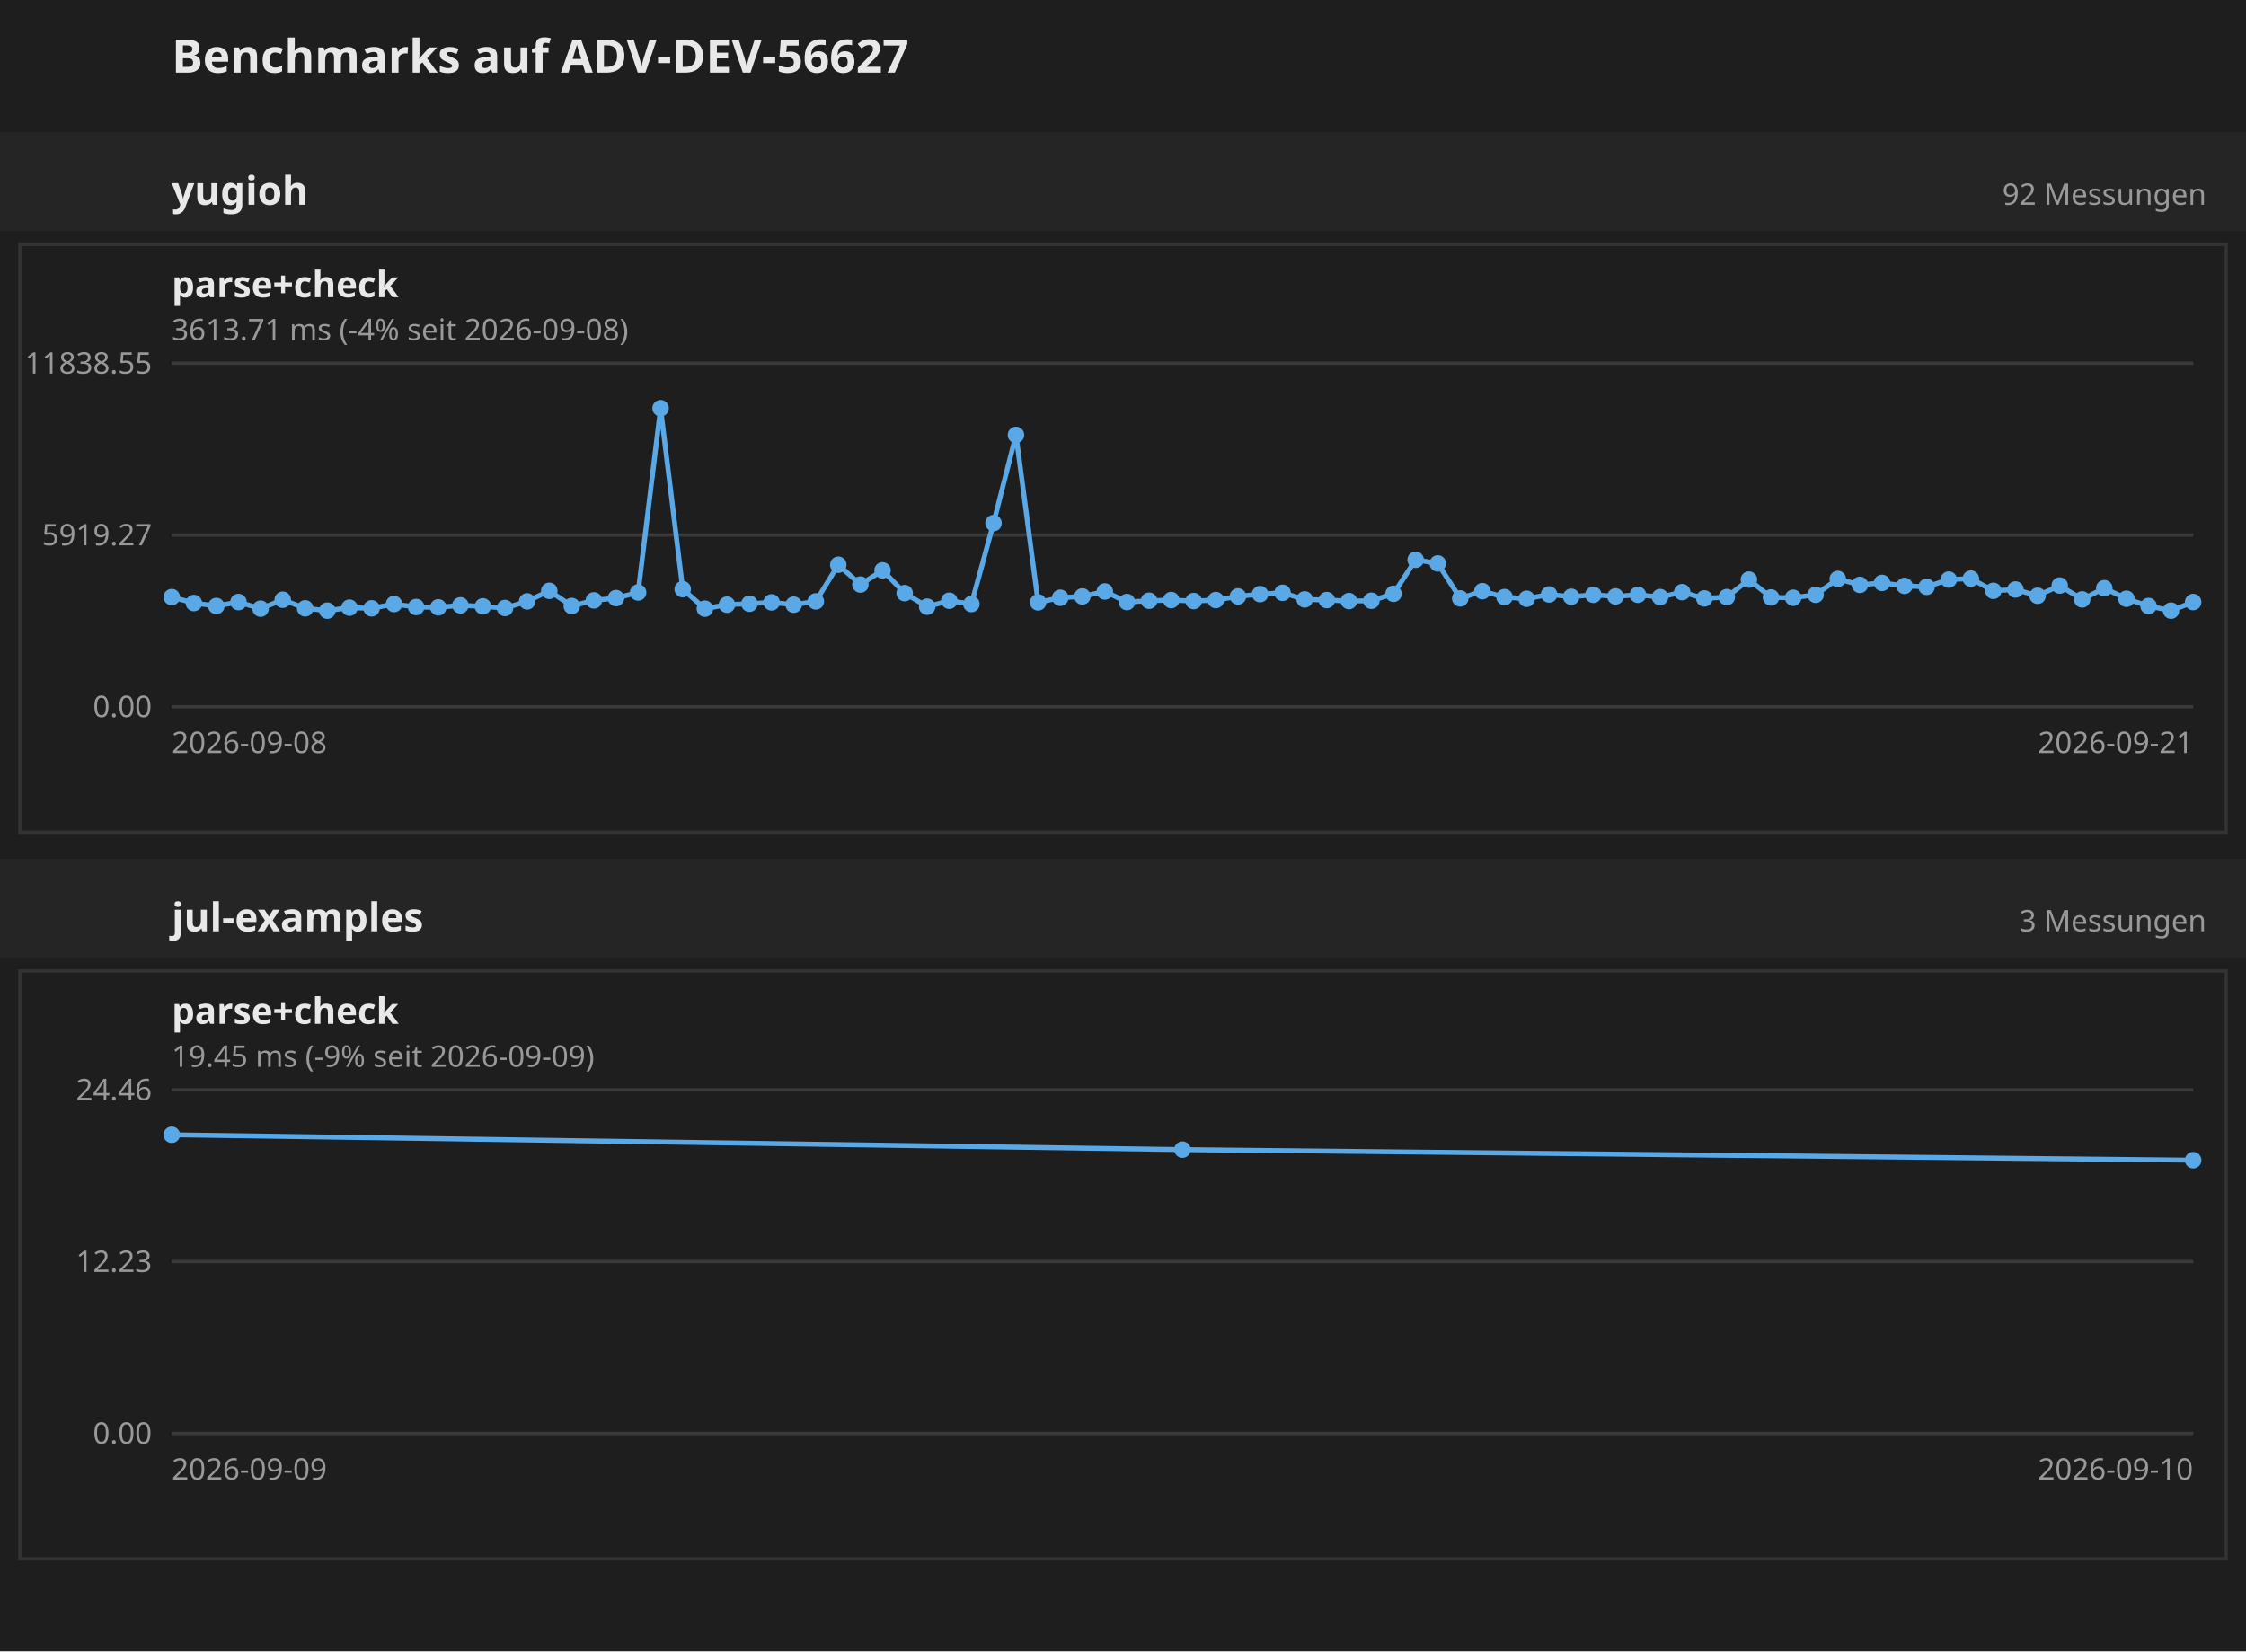
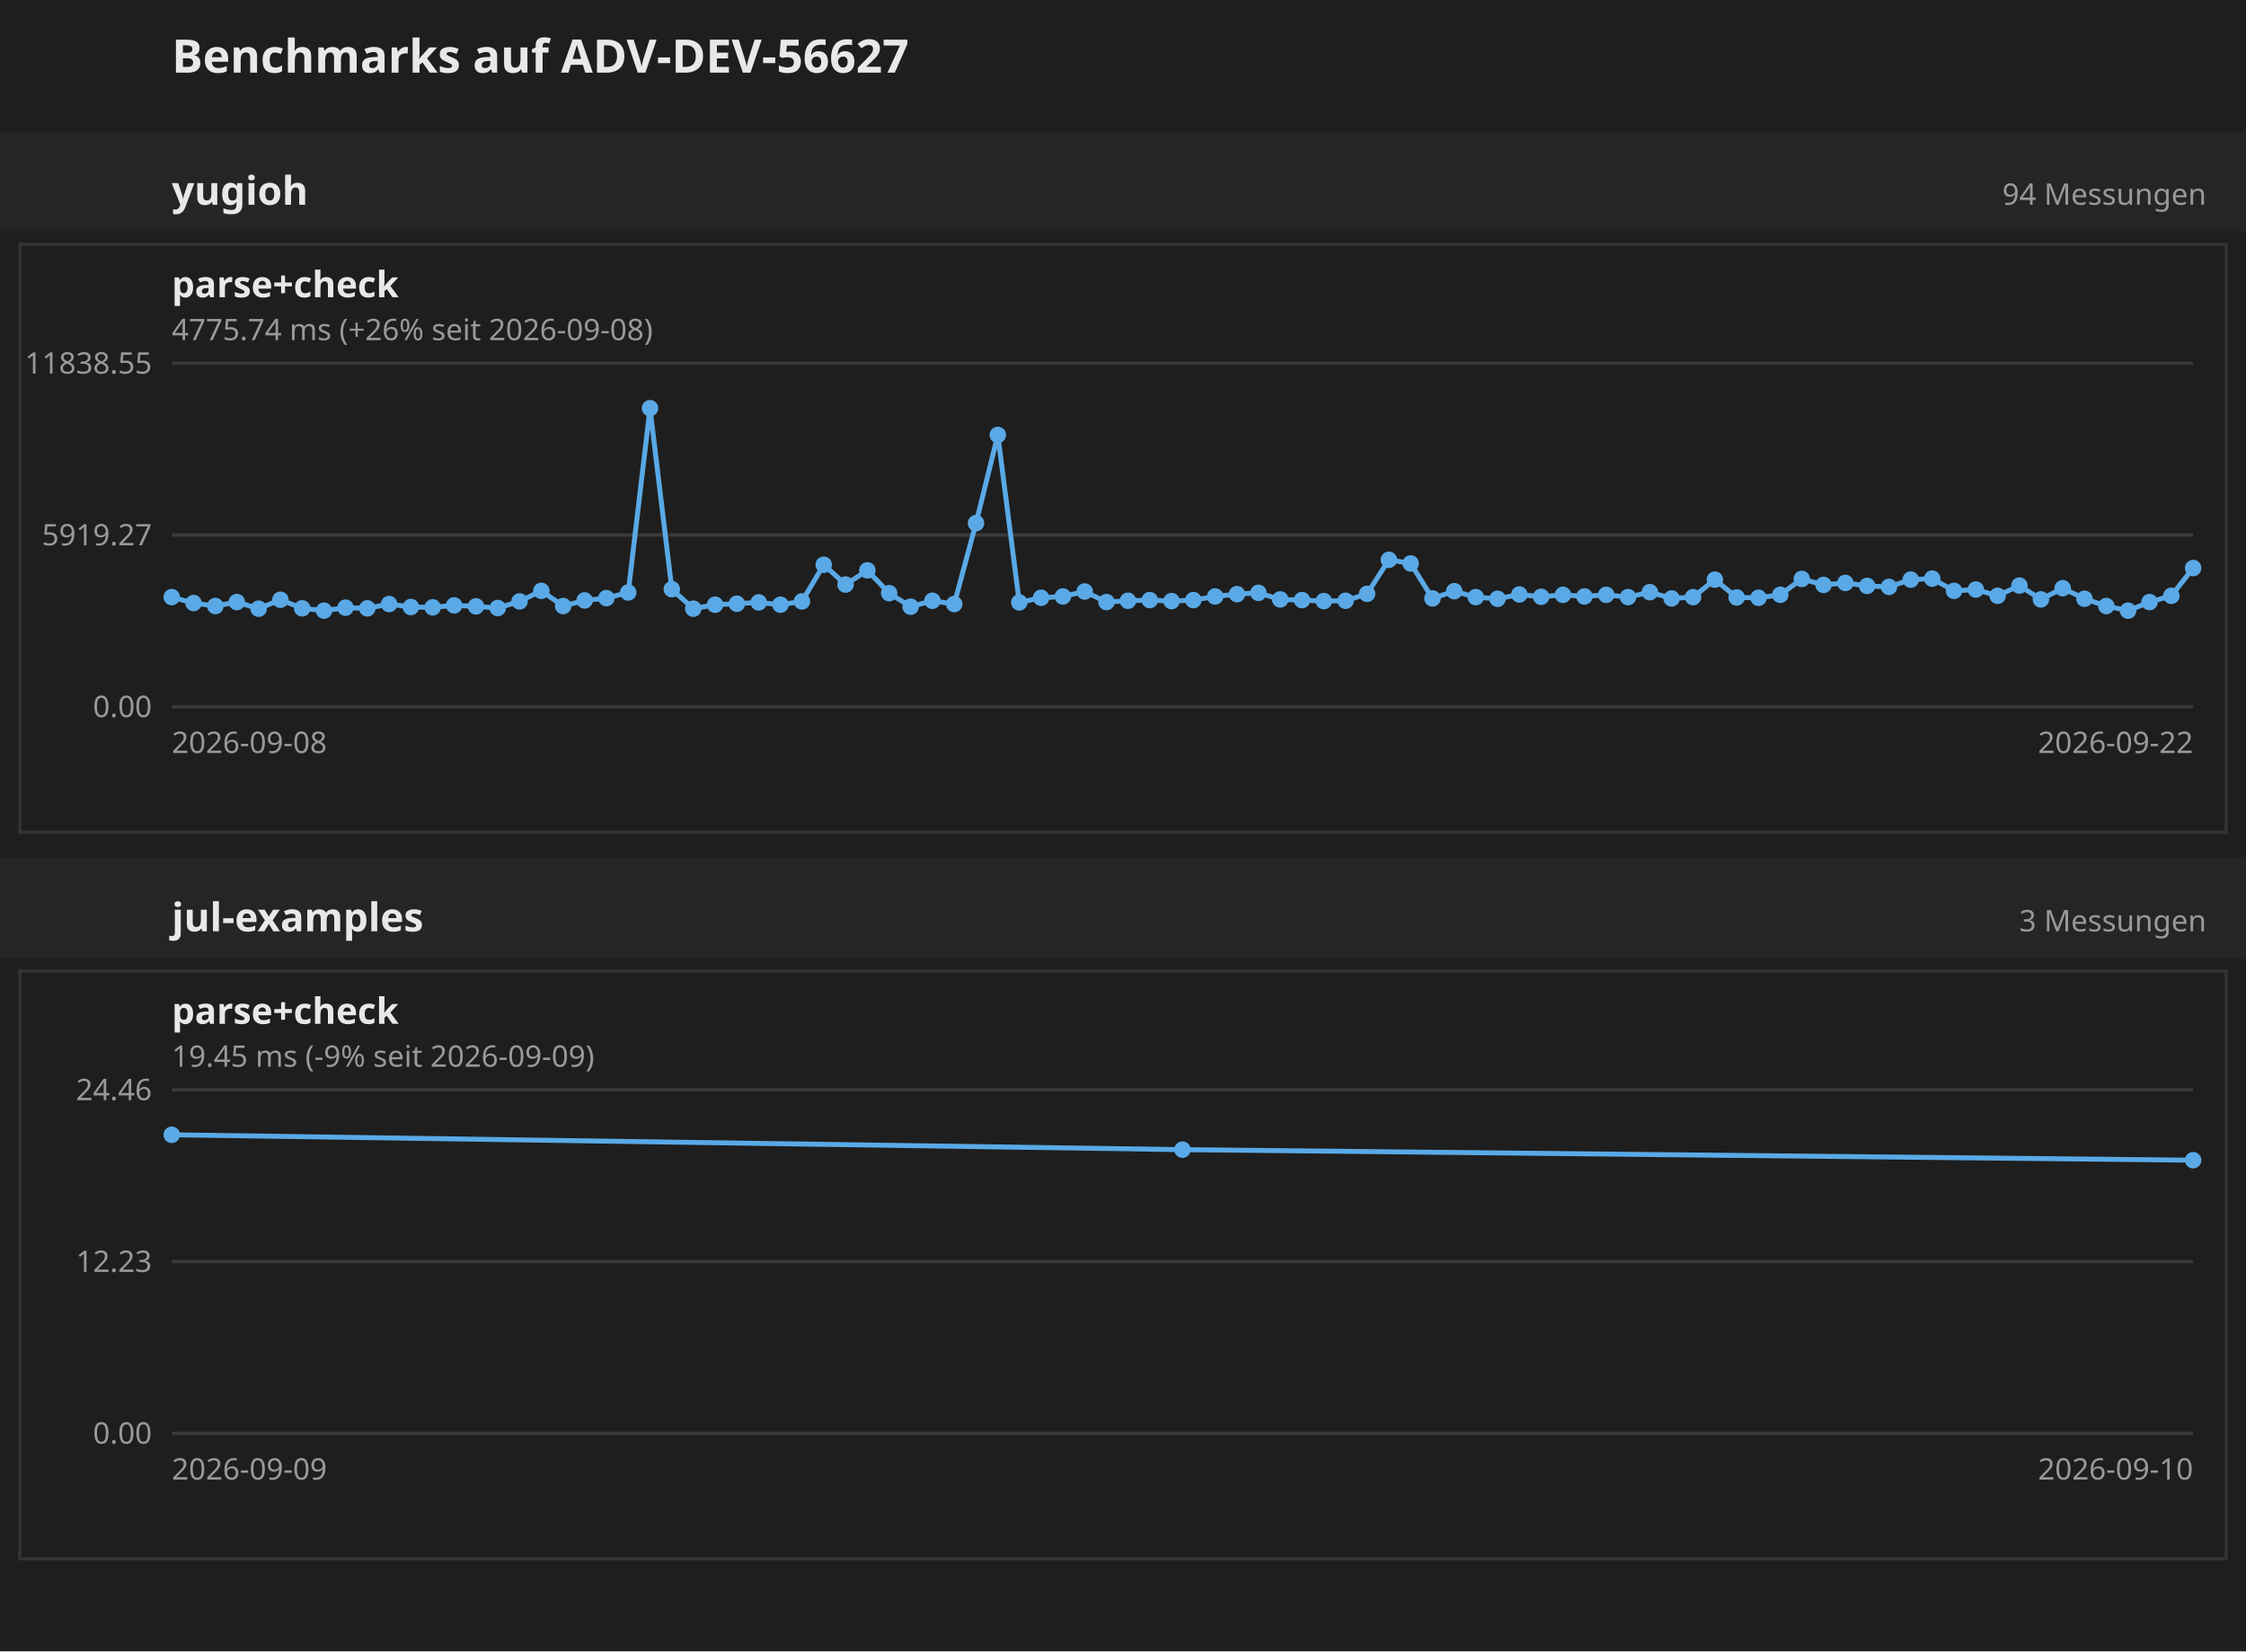
<svg xmlns="http://www.w3.org/2000/svg" width="680" height="500" font-family="sans-serif">
  <rect width="680" height="500" fill="#1e1e1e" />
  <text x="52" y="22" font-size="14" font-weight="bold" fill="#e8e8e8">Benchmarks auf ADV-DEV-56627</text>
  <g transform="translate(0 40)">
    <rect x="0" y="0" width="680" height="30" fill="#252525" />
    <text x="52" y="22" font-size="12" font-weight="bold" fill="#e8e8e8">yugioh</text>
-     <text x="668" y="22" text-anchor="end" font-size="9" fill="#999">92 Messungen</text>
+     <text x="668" y="22" text-anchor="end" font-size="9" fill="#999">94 Messungen</text>
    <g transform="translate(0 30)">
      <g transform="translate(0 0)">
        <rect x="6" y="4" width="668" height="178" fill="none" stroke="#333" />
        <text x="52" y="20" font-size="11" font-weight="bold" fill="#e8e8e8">parse+check</text>
-         <text x="52" y="33" font-size="9" fill="#999">3613.71 ms (-4% seit 2026-09-08)</text>
+         <text x="52" y="33" font-size="9" fill="#999">4775.74 ms (+26% seit 2026-09-08)</text>
        <line x1="52" y1="144.0" x2="664" y2="144.0" stroke="#3a3a3a" />
        <text x="46" y="144.0" text-anchor="end" dominant-baseline="middle" font-size="9" fill="#999">0.00</text>
        <line x1="52" y1="92.0" x2="664" y2="92.0" stroke="#3a3a3a" />
        <text x="46" y="92.0" text-anchor="end" dominant-baseline="middle" font-size="9" fill="#999">5919.27</text>
        <line x1="52" y1="40.0" x2="664" y2="40.0" stroke="#3a3a3a" />
        <text x="46" y="40.0" text-anchor="end" dominant-baseline="middle" font-size="9" fill="#999">11838.55</text>
        <text x="52" y="158" font-size="9" fill="#999">2026-09-08</text>
-         <text x="664" y="158" text-anchor="end" font-size="9" fill="#999">2026-09-21</text>
-         <polyline fill="none" stroke="#5aa9e6" stroke-width="1.5" points="52.0,110.8 58.7,112.6 65.5,113.5 72.2,112.3 78.9,114.3 85.6,111.6 92.4,114.2 99.1,114.9 105.8,114.0 112.5,114.2 119.3,112.9 126.0,113.8 132.7,113.9 139.4,113.3 146.2,113.6 152.9,114.1 159.6,112.1 166.3,108.9 173.1,113.5 179.8,111.8 186.5,111.1 193.2,109.4 200.0,53.6 206.7,108.4 213.4,114.3 220.1,113.1 226.9,112.8 233.6,112.4 240.3,113.1 247.0,112.1 253.8,101.0 260.5,107.0 267.2,102.7 273.9,109.6 280.7,113.7 287.4,111.9 294.1,112.9 300.8,88.4 307.6,61.7 314.3,112.4 321.0,111.0 327.7,110.6 334.5,109.1 341.2,112.3 347.9,111.9 354.6,111.7 361.4,112.0 368.1,111.7 374.8,110.6 381.5,109.9 388.3,109.5 395.0,111.5 401.7,111.7 408.4,112.0 415.2,111.9 421.9,109.8 428.6,99.5 435.3,100.6 442.1,111.2 448.8,109.0 455.5,110.8 462.2,111.3 469.0,110.0 475.7,110.7 482.4,110.1 489.1,110.6 495.9,110.1 502.6,110.8 509.3,109.3 516.0,111.2 522.8,110.8 529.5,105.5 536.2,110.9 542.9,111.0 549.7,110.1 556.4,105.3 563.1,107.1 569.8,106.5 576.6,107.4 583.3,107.7 590.0,105.5 596.7,105.2 603.5,108.9 610.2,108.5 616.9,110.4 623.6,107.3 630.4,111.5 637.1,108.1 643.8,111.3 650.5,113.5 657.3,114.9 664.0,112.3" />
+         <text x="664" y="158" text-anchor="end" font-size="9" fill="#999">2026-09-22</text>
+         <polyline fill="none" stroke="#5aa9e6" stroke-width="1.5" points="52.0,110.8 58.6,112.6 65.2,113.5 71.7,112.3 78.3,114.3 84.9,111.6 91.5,114.2 98.1,114.9 104.6,114.0 111.2,114.2 117.8,112.9 124.4,113.8 131.0,113.9 137.5,113.3 144.1,113.6 150.7,114.1 157.3,112.1 163.9,108.9 170.5,113.5 177.0,111.8 183.6,111.1 190.2,109.4 196.8,53.6 203.4,108.4 209.9,114.3 216.5,113.1 223.1,112.8 229.7,112.4 236.3,113.1 242.8,112.1 249.4,101.0 256.0,107.0 262.6,102.7 269.2,109.6 275.7,113.7 282.3,111.9 288.9,112.9 295.5,88.4 302.1,61.7 308.6,112.4 315.2,111.0 321.8,110.6 328.4,109.1 335.0,112.3 341.5,111.9 348.1,111.7 354.7,112.0 361.3,111.7 367.9,110.6 374.5,109.9 381.0,109.5 387.6,111.5 394.2,111.7 400.8,112.0 407.4,111.9 413.9,109.8 420.5,99.5 427.1,100.6 433.7,111.2 440.3,109.0 446.8,110.8 453.4,111.3 460.0,110.0 466.6,110.7 473.2,110.1 479.7,110.6 486.3,110.1 492.9,110.8 499.5,109.3 506.1,111.2 512.6,110.8 519.2,105.5 525.8,110.9 532.4,111.0 539.0,110.1 545.5,105.3 552.1,107.1 558.7,106.5 565.3,107.4 571.9,107.7 578.5,105.5 585.0,105.2 591.6,108.9 598.2,108.5 604.8,110.4 611.4,107.3 617.9,111.5 624.5,108.1 631.1,111.3 637.7,113.5 644.3,114.9 650.8,112.3 657.4,110.4 664.0,102.0" />
        <circle cx="52.0" cy="110.8" r="2.5" fill="#5aa9e6" />
-         <circle cx="58.7" cy="112.6" r="2.5" fill="#5aa9e6" />
-         <circle cx="65.5" cy="113.5" r="2.5" fill="#5aa9e6" />
-         <circle cx="72.2" cy="112.3" r="2.5" fill="#5aa9e6" />
-         <circle cx="78.9" cy="114.3" r="2.5" fill="#5aa9e6" />
-         <circle cx="85.6" cy="111.6" r="2.5" fill="#5aa9e6" />
-         <circle cx="92.4" cy="114.2" r="2.5" fill="#5aa9e6" />
-         <circle cx="99.1" cy="114.9" r="2.5" fill="#5aa9e6" />
-         <circle cx="105.8" cy="114.0" r="2.5" fill="#5aa9e6" />
-         <circle cx="112.5" cy="114.2" r="2.5" fill="#5aa9e6" />
-         <circle cx="119.3" cy="112.9" r="2.5" fill="#5aa9e6" />
-         <circle cx="126.0" cy="113.8" r="2.5" fill="#5aa9e6" />
-         <circle cx="132.7" cy="113.9" r="2.5" fill="#5aa9e6" />
-         <circle cx="139.4" cy="113.3" r="2.5" fill="#5aa9e6" />
-         <circle cx="146.2" cy="113.6" r="2.5" fill="#5aa9e6" />
-         <circle cx="152.9" cy="114.1" r="2.5" fill="#5aa9e6" />
-         <circle cx="159.6" cy="112.1" r="2.5" fill="#5aa9e6" />
-         <circle cx="166.3" cy="108.9" r="2.5" fill="#5aa9e6" />
-         <circle cx="173.1" cy="113.5" r="2.5" fill="#5aa9e6" />
-         <circle cx="179.8" cy="111.8" r="2.5" fill="#5aa9e6" />
-         <circle cx="186.5" cy="111.1" r="2.5" fill="#5aa9e6" />
-         <circle cx="193.2" cy="109.4" r="2.5" fill="#5aa9e6" />
-         <circle cx="200.0" cy="53.6" r="2.5" fill="#5aa9e6" />
-         <circle cx="206.7" cy="108.4" r="2.5" fill="#5aa9e6" />
-         <circle cx="213.4" cy="114.3" r="2.5" fill="#5aa9e6" />
-         <circle cx="220.1" cy="113.1" r="2.5" fill="#5aa9e6" />
-         <circle cx="226.9" cy="112.8" r="2.5" fill="#5aa9e6" />
-         <circle cx="233.6" cy="112.4" r="2.5" fill="#5aa9e6" />
-         <circle cx="240.3" cy="113.1" r="2.5" fill="#5aa9e6" />
-         <circle cx="247.0" cy="112.1" r="2.5" fill="#5aa9e6" />
-         <circle cx="253.8" cy="101.0" r="2.5" fill="#5aa9e6" />
-         <circle cx="260.5" cy="107.0" r="2.5" fill="#5aa9e6" />
-         <circle cx="267.2" cy="102.7" r="2.5" fill="#5aa9e6" />
-         <circle cx="273.9" cy="109.6" r="2.5" fill="#5aa9e6" />
-         <circle cx="280.7" cy="113.7" r="2.5" fill="#5aa9e6" />
-         <circle cx="287.4" cy="111.9" r="2.5" fill="#5aa9e6" />
-         <circle cx="294.1" cy="112.9" r="2.5" fill="#5aa9e6" />
-         <circle cx="300.8" cy="88.4" r="2.5" fill="#5aa9e6" />
-         <circle cx="307.6" cy="61.7" r="2.5" fill="#5aa9e6" />
-         <circle cx="314.3" cy="112.4" r="2.5" fill="#5aa9e6" />
-         <circle cx="321.0" cy="111.0" r="2.5" fill="#5aa9e6" />
-         <circle cx="327.7" cy="110.6" r="2.5" fill="#5aa9e6" />
-         <circle cx="334.5" cy="109.1" r="2.5" fill="#5aa9e6" />
-         <circle cx="341.2" cy="112.3" r="2.5" fill="#5aa9e6" />
-         <circle cx="347.9" cy="111.9" r="2.5" fill="#5aa9e6" />
-         <circle cx="354.6" cy="111.7" r="2.5" fill="#5aa9e6" />
-         <circle cx="361.4" cy="112.0" r="2.5" fill="#5aa9e6" />
-         <circle cx="368.1" cy="111.7" r="2.5" fill="#5aa9e6" />
-         <circle cx="374.8" cy="110.6" r="2.5" fill="#5aa9e6" />
-         <circle cx="381.5" cy="109.9" r="2.5" fill="#5aa9e6" />
-         <circle cx="388.3" cy="109.5" r="2.5" fill="#5aa9e6" />
-         <circle cx="395.0" cy="111.5" r="2.5" fill="#5aa9e6" />
-         <circle cx="401.7" cy="111.7" r="2.5" fill="#5aa9e6" />
-         <circle cx="408.4" cy="112.0" r="2.5" fill="#5aa9e6" />
-         <circle cx="415.2" cy="111.9" r="2.5" fill="#5aa9e6" />
-         <circle cx="421.9" cy="109.8" r="2.5" fill="#5aa9e6" />
-         <circle cx="428.6" cy="99.5" r="2.5" fill="#5aa9e6" />
-         <circle cx="435.3" cy="100.6" r="2.5" fill="#5aa9e6" />
-         <circle cx="442.1" cy="111.2" r="2.5" fill="#5aa9e6" />
-         <circle cx="448.8" cy="109.0" r="2.5" fill="#5aa9e6" />
-         <circle cx="455.5" cy="110.8" r="2.5" fill="#5aa9e6" />
-         <circle cx="462.2" cy="111.3" r="2.5" fill="#5aa9e6" />
-         <circle cx="469.0" cy="110.0" r="2.5" fill="#5aa9e6" />
-         <circle cx="475.7" cy="110.7" r="2.5" fill="#5aa9e6" />
-         <circle cx="482.4" cy="110.1" r="2.5" fill="#5aa9e6" />
-         <circle cx="489.1" cy="110.6" r="2.5" fill="#5aa9e6" />
-         <circle cx="495.9" cy="110.1" r="2.5" fill="#5aa9e6" />
-         <circle cx="502.6" cy="110.8" r="2.5" fill="#5aa9e6" />
-         <circle cx="509.3" cy="109.3" r="2.5" fill="#5aa9e6" />
-         <circle cx="516.0" cy="111.2" r="2.5" fill="#5aa9e6" />
-         <circle cx="522.8" cy="110.8" r="2.5" fill="#5aa9e6" />
-         <circle cx="529.5" cy="105.5" r="2.5" fill="#5aa9e6" />
-         <circle cx="536.2" cy="110.9" r="2.5" fill="#5aa9e6" />
-         <circle cx="542.9" cy="111.0" r="2.5" fill="#5aa9e6" />
-         <circle cx="549.7" cy="110.1" r="2.5" fill="#5aa9e6" />
-         <circle cx="556.4" cy="105.3" r="2.5" fill="#5aa9e6" />
-         <circle cx="563.1" cy="107.1" r="2.5" fill="#5aa9e6" />
-         <circle cx="569.8" cy="106.5" r="2.5" fill="#5aa9e6" />
-         <circle cx="576.6" cy="107.4" r="2.5" fill="#5aa9e6" />
-         <circle cx="583.3" cy="107.7" r="2.5" fill="#5aa9e6" />
-         <circle cx="590.0" cy="105.5" r="2.5" fill="#5aa9e6" />
-         <circle cx="596.7" cy="105.2" r="2.5" fill="#5aa9e6" />
-         <circle cx="603.5" cy="108.9" r="2.5" fill="#5aa9e6" />
-         <circle cx="610.2" cy="108.5" r="2.5" fill="#5aa9e6" />
-         <circle cx="616.9" cy="110.4" r="2.5" fill="#5aa9e6" />
-         <circle cx="623.6" cy="107.3" r="2.5" fill="#5aa9e6" />
-         <circle cx="630.4" cy="111.5" r="2.5" fill="#5aa9e6" />
-         <circle cx="637.1" cy="108.1" r="2.5" fill="#5aa9e6" />
-         <circle cx="643.8" cy="111.3" r="2.5" fill="#5aa9e6" />
-         <circle cx="650.5" cy="113.5" r="2.5" fill="#5aa9e6" />
-         <circle cx="657.3" cy="114.9" r="2.5" fill="#5aa9e6" />
-         <circle cx="664.0" cy="112.3" r="2.5" fill="#5aa9e6" />
+         <circle cx="58.6" cy="112.6" r="2.5" fill="#5aa9e6" />
+         <circle cx="65.2" cy="113.5" r="2.5" fill="#5aa9e6" />
+         <circle cx="71.7" cy="112.3" r="2.5" fill="#5aa9e6" />
+         <circle cx="78.3" cy="114.3" r="2.5" fill="#5aa9e6" />
+         <circle cx="84.9" cy="111.6" r="2.5" fill="#5aa9e6" />
+         <circle cx="91.5" cy="114.2" r="2.5" fill="#5aa9e6" />
+         <circle cx="98.1" cy="114.9" r="2.5" fill="#5aa9e6" />
+         <circle cx="104.6" cy="114.0" r="2.5" fill="#5aa9e6" />
+         <circle cx="111.2" cy="114.2" r="2.5" fill="#5aa9e6" />
+         <circle cx="117.8" cy="112.9" r="2.5" fill="#5aa9e6" />
+         <circle cx="124.4" cy="113.8" r="2.5" fill="#5aa9e6" />
+         <circle cx="131.0" cy="113.9" r="2.5" fill="#5aa9e6" />
+         <circle cx="137.5" cy="113.3" r="2.5" fill="#5aa9e6" />
+         <circle cx="144.1" cy="113.6" r="2.5" fill="#5aa9e6" />
+         <circle cx="150.7" cy="114.1" r="2.5" fill="#5aa9e6" />
+         <circle cx="157.3" cy="112.1" r="2.5" fill="#5aa9e6" />
+         <circle cx="163.9" cy="108.9" r="2.5" fill="#5aa9e6" />
+         <circle cx="170.5" cy="113.5" r="2.5" fill="#5aa9e6" />
+         <circle cx="177.0" cy="111.8" r="2.5" fill="#5aa9e6" />
+         <circle cx="183.6" cy="111.1" r="2.5" fill="#5aa9e6" />
+         <circle cx="190.2" cy="109.4" r="2.5" fill="#5aa9e6" />
+         <circle cx="196.8" cy="53.6" r="2.5" fill="#5aa9e6" />
+         <circle cx="203.4" cy="108.4" r="2.5" fill="#5aa9e6" />
+         <circle cx="209.9" cy="114.3" r="2.5" fill="#5aa9e6" />
+         <circle cx="216.5" cy="113.1" r="2.5" fill="#5aa9e6" />
+         <circle cx="223.1" cy="112.8" r="2.5" fill="#5aa9e6" />
+         <circle cx="229.7" cy="112.4" r="2.5" fill="#5aa9e6" />
+         <circle cx="236.3" cy="113.1" r="2.5" fill="#5aa9e6" />
+         <circle cx="242.8" cy="112.1" r="2.5" fill="#5aa9e6" />
+         <circle cx="249.4" cy="101.0" r="2.5" fill="#5aa9e6" />
+         <circle cx="256.0" cy="107.0" r="2.5" fill="#5aa9e6" />
+         <circle cx="262.6" cy="102.7" r="2.5" fill="#5aa9e6" />
+         <circle cx="269.2" cy="109.6" r="2.5" fill="#5aa9e6" />
+         <circle cx="275.7" cy="113.7" r="2.5" fill="#5aa9e6" />
+         <circle cx="282.3" cy="111.9" r="2.5" fill="#5aa9e6" />
+         <circle cx="288.9" cy="112.9" r="2.5" fill="#5aa9e6" />
+         <circle cx="295.5" cy="88.4" r="2.5" fill="#5aa9e6" />
+         <circle cx="302.1" cy="61.7" r="2.5" fill="#5aa9e6" />
+         <circle cx="308.6" cy="112.4" r="2.5" fill="#5aa9e6" />
+         <circle cx="315.2" cy="111.0" r="2.5" fill="#5aa9e6" />
+         <circle cx="321.8" cy="110.6" r="2.5" fill="#5aa9e6" />
+         <circle cx="328.4" cy="109.1" r="2.5" fill="#5aa9e6" />
+         <circle cx="335.0" cy="112.3" r="2.5" fill="#5aa9e6" />
+         <circle cx="341.5" cy="111.9" r="2.5" fill="#5aa9e6" />
+         <circle cx="348.1" cy="111.7" r="2.5" fill="#5aa9e6" />
+         <circle cx="354.7" cy="112.0" r="2.5" fill="#5aa9e6" />
+         <circle cx="361.3" cy="111.7" r="2.5" fill="#5aa9e6" />
+         <circle cx="367.9" cy="110.6" r="2.5" fill="#5aa9e6" />
+         <circle cx="374.5" cy="109.9" r="2.5" fill="#5aa9e6" />
+         <circle cx="381.0" cy="109.5" r="2.5" fill="#5aa9e6" />
+         <circle cx="387.6" cy="111.5" r="2.5" fill="#5aa9e6" />
+         <circle cx="394.2" cy="111.7" r="2.5" fill="#5aa9e6" />
+         <circle cx="400.8" cy="112.0" r="2.5" fill="#5aa9e6" />
+         <circle cx="407.4" cy="111.9" r="2.5" fill="#5aa9e6" />
+         <circle cx="413.9" cy="109.8" r="2.5" fill="#5aa9e6" />
+         <circle cx="420.5" cy="99.5" r="2.5" fill="#5aa9e6" />
+         <circle cx="427.1" cy="100.6" r="2.5" fill="#5aa9e6" />
+         <circle cx="433.7" cy="111.2" r="2.5" fill="#5aa9e6" />
+         <circle cx="440.3" cy="109.0" r="2.5" fill="#5aa9e6" />
+         <circle cx="446.8" cy="110.8" r="2.5" fill="#5aa9e6" />
+         <circle cx="453.4" cy="111.3" r="2.5" fill="#5aa9e6" />
+         <circle cx="460.0" cy="110.0" r="2.5" fill="#5aa9e6" />
+         <circle cx="466.6" cy="110.7" r="2.5" fill="#5aa9e6" />
+         <circle cx="473.2" cy="110.1" r="2.5" fill="#5aa9e6" />
+         <circle cx="479.7" cy="110.6" r="2.5" fill="#5aa9e6" />
+         <circle cx="486.3" cy="110.1" r="2.5" fill="#5aa9e6" />
+         <circle cx="492.9" cy="110.8" r="2.5" fill="#5aa9e6" />
+         <circle cx="499.5" cy="109.3" r="2.5" fill="#5aa9e6" />
+         <circle cx="506.1" cy="111.2" r="2.5" fill="#5aa9e6" />
+         <circle cx="512.6" cy="110.8" r="2.5" fill="#5aa9e6" />
+         <circle cx="519.2" cy="105.5" r="2.5" fill="#5aa9e6" />
+         <circle cx="525.8" cy="110.9" r="2.5" fill="#5aa9e6" />
+         <circle cx="532.4" cy="111.0" r="2.5" fill="#5aa9e6" />
+         <circle cx="539.0" cy="110.1" r="2.5" fill="#5aa9e6" />
+         <circle cx="545.5" cy="105.3" r="2.5" fill="#5aa9e6" />
+         <circle cx="552.1" cy="107.1" r="2.5" fill="#5aa9e6" />
+         <circle cx="558.7" cy="106.5" r="2.5" fill="#5aa9e6" />
+         <circle cx="565.3" cy="107.4" r="2.5" fill="#5aa9e6" />
+         <circle cx="571.9" cy="107.7" r="2.5" fill="#5aa9e6" />
+         <circle cx="578.5" cy="105.5" r="2.5" fill="#5aa9e6" />
+         <circle cx="585.0" cy="105.2" r="2.5" fill="#5aa9e6" />
+         <circle cx="591.6" cy="108.9" r="2.5" fill="#5aa9e6" />
+         <circle cx="598.2" cy="108.5" r="2.5" fill="#5aa9e6" />
+         <circle cx="604.8" cy="110.4" r="2.5" fill="#5aa9e6" />
+         <circle cx="611.4" cy="107.3" r="2.5" fill="#5aa9e6" />
+         <circle cx="617.9" cy="111.5" r="2.5" fill="#5aa9e6" />
+         <circle cx="624.5" cy="108.1" r="2.5" fill="#5aa9e6" />
+         <circle cx="631.1" cy="111.3" r="2.5" fill="#5aa9e6" />
+         <circle cx="637.7" cy="113.5" r="2.5" fill="#5aa9e6" />
+         <circle cx="644.3" cy="114.9" r="2.5" fill="#5aa9e6" />
+         <circle cx="650.8" cy="112.3" r="2.5" fill="#5aa9e6" />
+         <circle cx="657.4" cy="110.4" r="2.5" fill="#5aa9e6" />
+         <circle cx="664.0" cy="102.0" r="2.5" fill="#5aa9e6" />
      </g>
    </g>
  </g>
  <g transform="translate(0 260)">
    <rect x="0" y="0" width="680" height="30" fill="#252525" />
    <text x="52" y="22" font-size="12" font-weight="bold" fill="#e8e8e8">jul-examples</text>
    <text x="668" y="22" text-anchor="end" font-size="9" fill="#999">3 Messungen</text>
    <g transform="translate(0 30)">
      <g transform="translate(0 0)">
        <rect x="6" y="4" width="668" height="178" fill="none" stroke="#333" />
        <text x="52" y="20" font-size="11" font-weight="bold" fill="#e8e8e8">parse+check</text>
        <text x="52" y="33" font-size="9" fill="#999">19.45 ms (-9% seit 2026-09-09)</text>
        <line x1="52" y1="144.0" x2="664" y2="144.0" stroke="#3a3a3a" />
        <text x="46" y="144.0" text-anchor="end" dominant-baseline="middle" font-size="9" fill="#999">0.00</text>
        <line x1="52" y1="92.0" x2="664" y2="92.0" stroke="#3a3a3a" />
        <text x="46" y="92.0" text-anchor="end" dominant-baseline="middle" font-size="9" fill="#999">12.23</text>
        <line x1="52" y1="40.0" x2="664" y2="40.0" stroke="#3a3a3a" />
        <text x="46" y="40.0" text-anchor="end" dominant-baseline="middle" font-size="9" fill="#999">24.46</text>
        <text x="52" y="158" font-size="9" fill="#999">2026-09-09</text>
        <text x="664" y="158" text-anchor="end" font-size="9" fill="#999">2026-09-10</text>
        <polyline fill="none" stroke="#5aa9e6" stroke-width="1.5" points="52.0,53.6 358.0,58.1 664.0,61.3" />
        <circle cx="52.0" cy="53.6" r="2.5" fill="#5aa9e6" />
        <circle cx="358.0" cy="58.1" r="2.5" fill="#5aa9e6" />
        <circle cx="664.0" cy="61.3" r="2.5" fill="#5aa9e6" />
      </g>
    </g>
  </g>
</svg>
